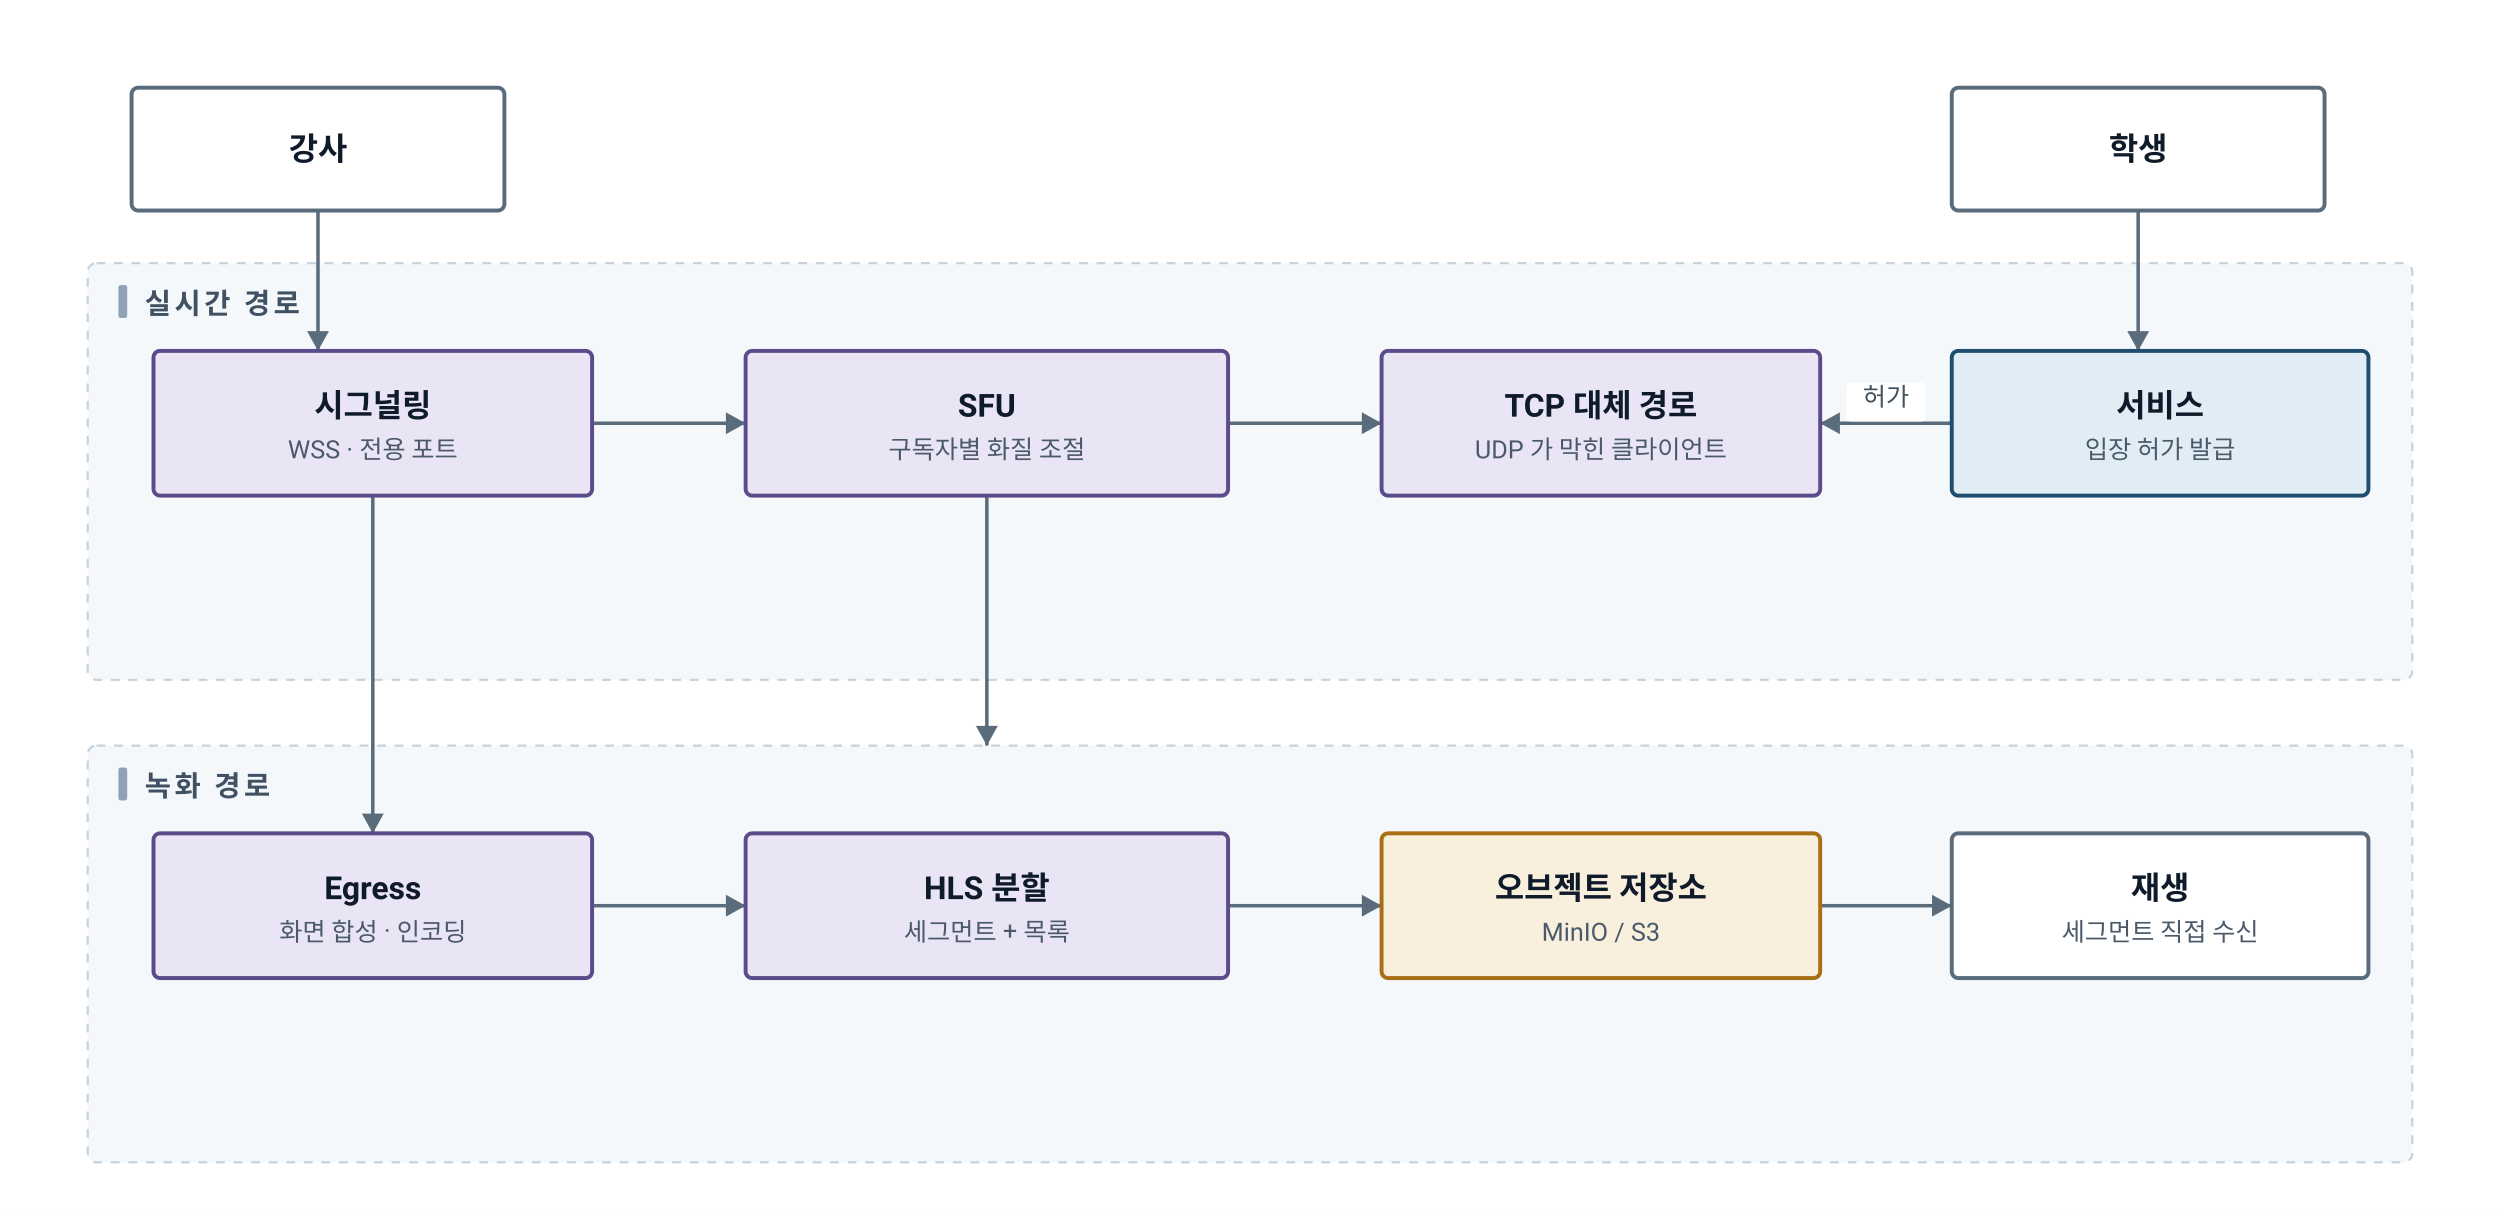
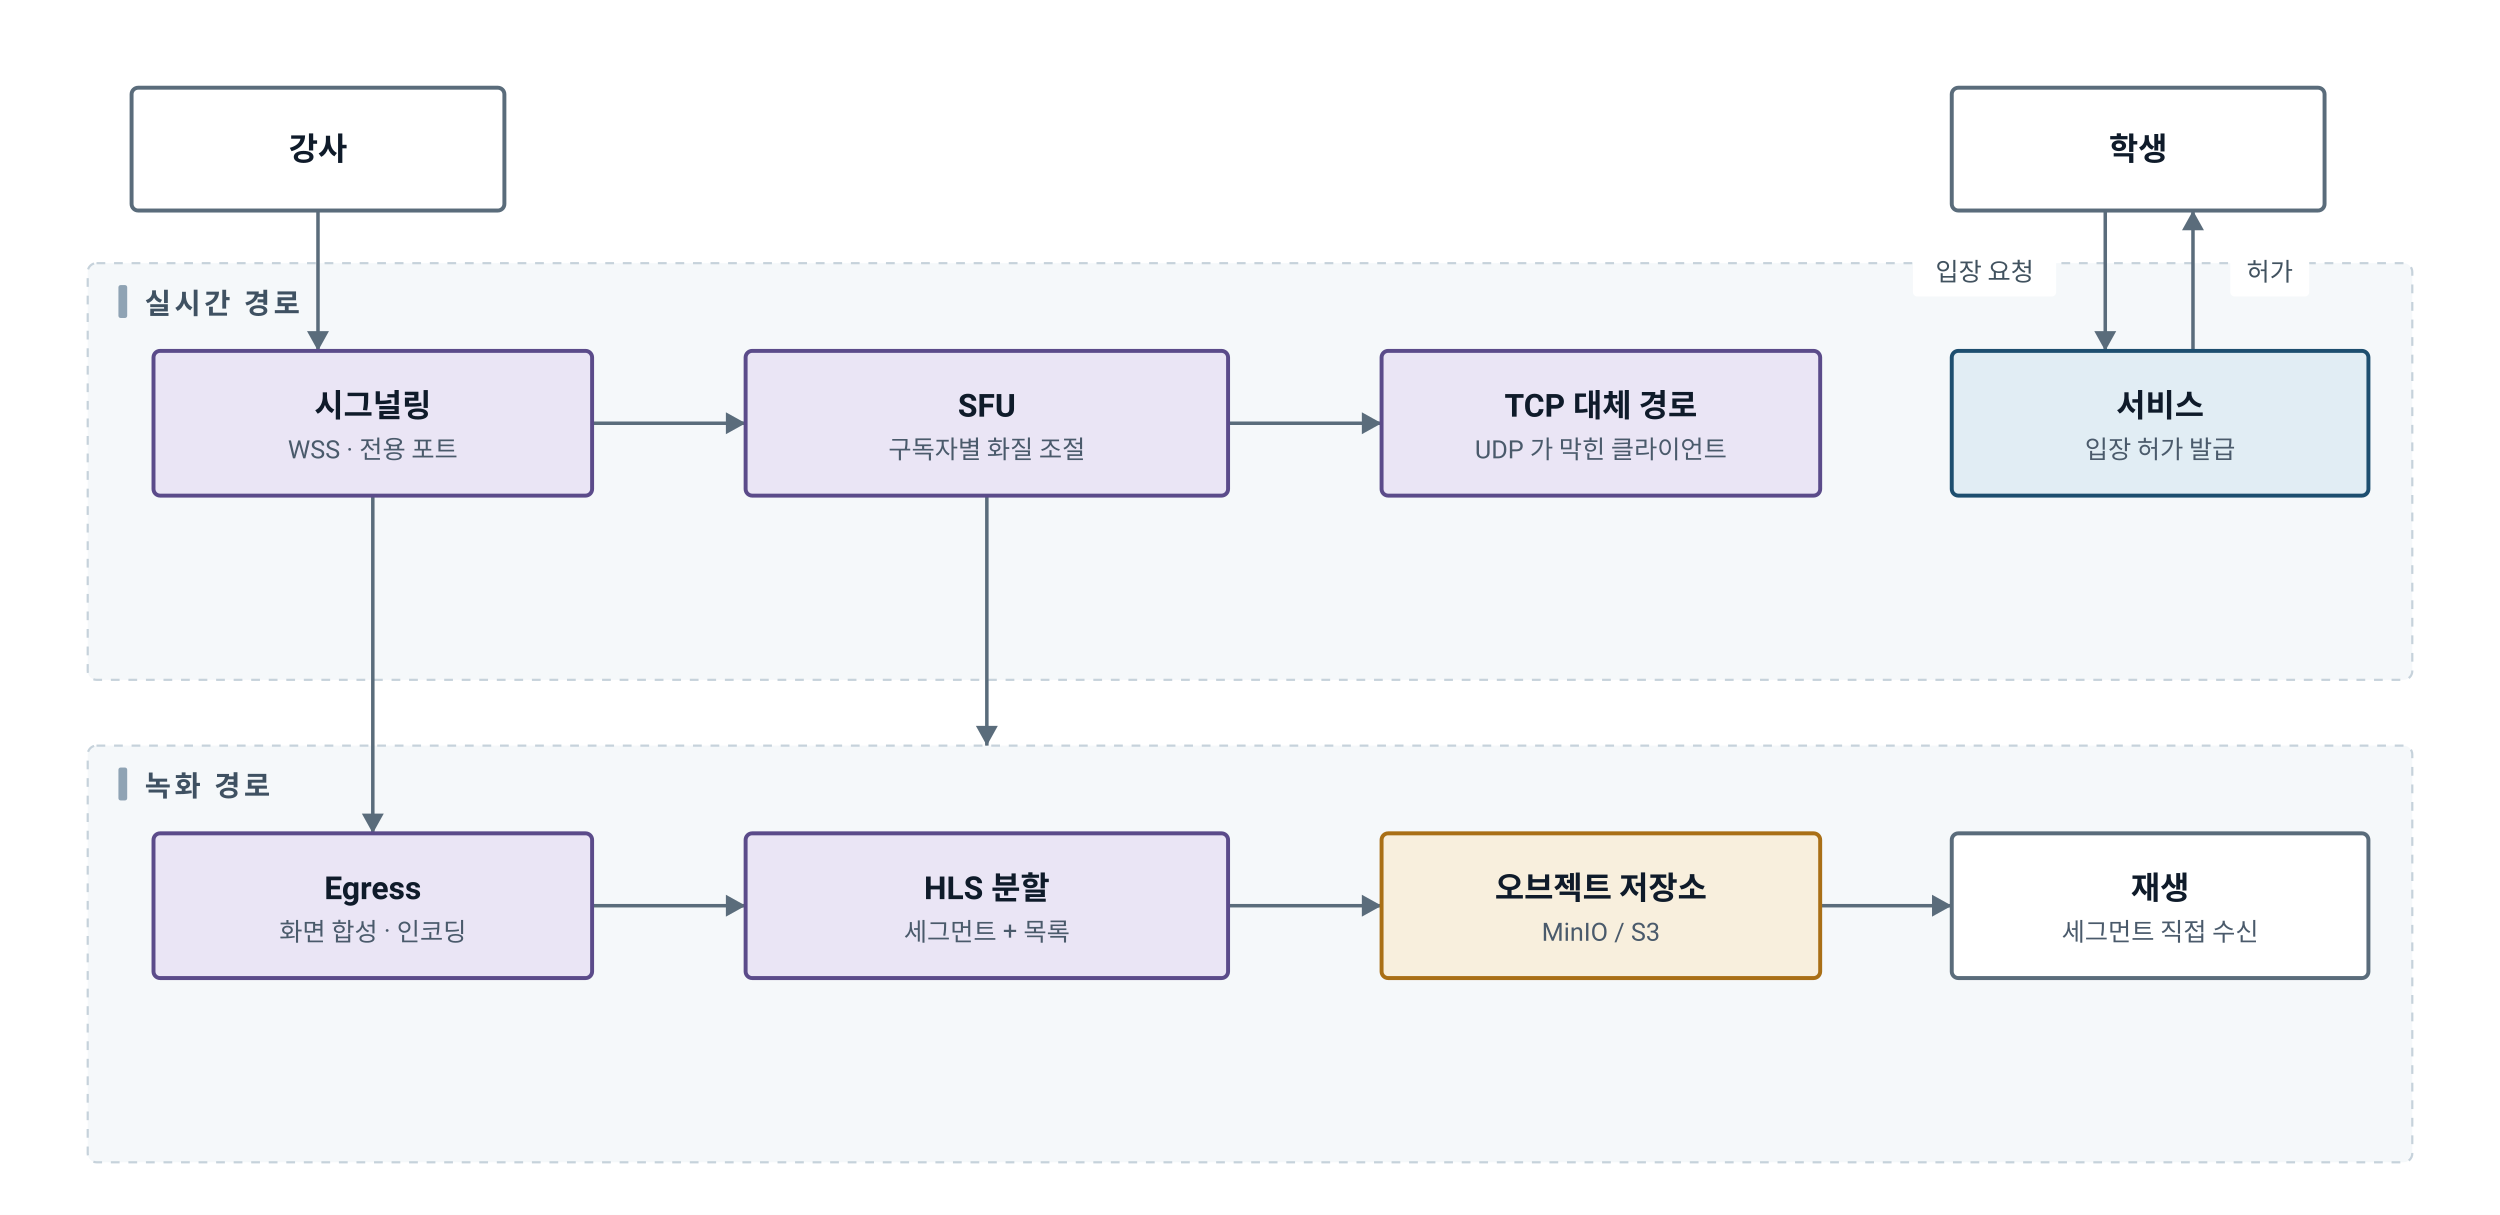
<svg xmlns="http://www.w3.org/2000/svg" viewBox="0 0 1140 554" width="1140" height="554" role="img">
  <style>text{font-family:system-ui,-apple-system,"Segoe UI",Roboto,"Malgun Gothic","Apple SD Gothic Neo","Noto Sans KR",sans-serif}</style>
  <rect width="100%" height="100%" fill="#FFFFFF" />
  <rect x="40" y="120" width="1060" height="190" rx="4" fill="#F5F8FA" stroke="#C6D2DB" stroke-width="1" stroke-dasharray="4 4" />
  <rect x="54" y="130" width="4" height="15" rx="1" fill="#8FA3B4" />
  <text x="66" y="143" font-size="13" font-weight="700" fill="#3F5162" letter-spacing="1.6">실시간 경로</text>
  <rect x="40" y="340" width="1060" height="190" rx="4" fill="#F5F8FA" stroke="#C6D2DB" stroke-width="1" stroke-dasharray="4 4" />
  <rect x="54" y="350" width="4" height="15" rx="1" fill="#8FA3B4" />
  <text x="66" y="363" font-size="13" font-weight="700" fill="#3F5162" letter-spacing="1.6">녹화 경로</text>
  <path d="M145,96 V160" fill="none" stroke="#5A6C7B" stroke-width="1.6" />
  <path d="M145,160 l-5,-9 l10,0 z" fill="#5A6C7B" />
  <path d="M270,193 H340" fill="none" stroke="#5A6C7B" stroke-width="1.6" />
  <path d="M340,193 l-9,-5 l0,10 z" fill="#5A6C7B" />
  <path d="M560,193 H630" fill="none" stroke="#5A6C7B" stroke-width="1.6" />
  <path d="M630,193 l-9,-5 l0,10 z" fill="#5A6C7B" />
-   <path d="M890,193 H830" fill="none" stroke="#5A6C7B" stroke-width="1.6" />
-   <path d="M830,193 l9,-5 l0,10 z" fill="#5A6C7B" />
-   <path d="M975,96 V160" fill="none" stroke="#5A6C7B" stroke-width="1.6" />
-   <path d="M975,160 l-5,-9 l10,0 z" fill="#5A6C7B" />
+   <path d="M1000,160 V96" fill="none" stroke="#5A6C7B" stroke-width="1.6" />
+   <path d="M1000,96 l-5,9 l10,0 z" fill="#5A6C7B" />
+   <path d="M960,96 V160" fill="none" stroke="#5A6C7B" stroke-width="1.6" />
+   <path d="M960,160 l-5,-9 l10,0 z" fill="#5A6C7B" />
  <path d="M170,226 V380" fill="none" stroke="#5A6C7B" stroke-width="1.6" />
  <path d="M170,380 l-5,-9 l10,0 z" fill="#5A6C7B" />
  <path d="M270,413 H340" fill="none" stroke="#5A6C7B" stroke-width="1.6" />
  <path d="M340,413 l-9,-5 l0,10 z" fill="#5A6C7B" />
  <path d="M560,413 H630" fill="none" stroke="#5A6C7B" stroke-width="1.6" />
  <path d="M630,413 l-9,-5 l0,10 z" fill="#5A6C7B" />
  <path d="M830,413 H890" fill="none" stroke="#5A6C7B" stroke-width="1.6" />
  <path d="M890,413 l-9,-5 l0,10 z" fill="#5A6C7B" />
  <path d="M450,226 V340" fill="none" stroke="#5A6C7B" stroke-width="1.6" />
  <path d="M450,340 l-5,-9 l10,0 z" fill="#5A6C7B" />
-   <rect x="842.0" y="174.4" width="36.0" height="17.8" fill="#FFFFFF" rx="2" />
-   <text x="860" y="185" text-anchor="middle" font-size="11.5" fill="#41525F" font-weight="500">허가</text>
+   <rect x="1017.0" y="117.4" width="36.0" height="17.8" fill="#FFFFFF" rx="2" />
+   <text x="1035" y="128" text-anchor="middle" font-size="11.5" fill="#41525F" font-weight="500">허가</text>
+   <rect x="872.3" y="117.4" width="65.3" height="17.8" fill="#FFFFFF" rx="2" />
+   <text x="905" y="128" text-anchor="middle" font-size="11.5" fill="#41525F" font-weight="500">입장 요청</text>
  <rect x="60" y="40" width="170" height="56" rx="3" fill="#FFFFFF" stroke="#5A6C7B" stroke-width="1.8" />
  <text x="145.0" y="73.0" text-anchor="middle" font-size="14.5" font-weight="650" fill="#0F1B2A">강사</text>
  <rect x="890" y="40" width="170" height="56" rx="3" fill="#FFFFFF" stroke="#5A6C7B" stroke-width="1.8" />
  <text x="975.0" y="73.0" text-anchor="middle" font-size="14.5" font-weight="650" fill="#0F1B2A">학생</text>
  <rect x="70" y="160" width="200" height="66" rx="3" fill="#EAE5F5" stroke="#5B4B8A" stroke-width="1.8" />
  <text x="170.0" y="190.0" text-anchor="middle" font-size="14.5" font-weight="650" fill="#0F1B2A">시그널링</text>
  <text x="170.0" y="209.0" text-anchor="middle" font-size="11.5" fill="#4A5A6B">WSS · 전용 포트</text>
  <rect x="340" y="160" width="220" height="66" rx="3" fill="#EAE5F5" stroke="#5B4B8A" stroke-width="1.8" />
  <text x="450.0" y="190.0" text-anchor="middle" font-size="14.5" font-weight="650" fill="#0F1B2A">SFU</text>
  <text x="450.0" y="209.0" text-anchor="middle" font-size="11.5" fill="#4A5A6B">구독자별 화질 조절</text>
  <rect x="630" y="160" width="200" height="66" rx="3" fill="#EAE5F5" stroke="#5B4B8A" stroke-width="1.8" />
  <text x="730.0" y="190.0" text-anchor="middle" font-size="14.5" font-weight="650" fill="#0F1B2A">TCP 대체 경로</text>
  <text x="730.0" y="209.0" text-anchor="middle" font-size="11.5" fill="#4A5A6B">UDP 가 막힌 클라이언트</text>
  <rect x="890" y="160" width="190" height="66" rx="3" fill="#E1EDF4" stroke="#1D4E6F" stroke-width="1.8" />
  <text x="985.0" y="190.0" text-anchor="middle" font-size="14.5" font-weight="650" fill="#0F1B2A">서비스</text>
  <text x="985.0" y="209.0" text-anchor="middle" font-size="11.5" fill="#4A5A6B">입장 허가 발급</text>
  <rect x="70" y="380" width="200" height="66" rx="3" fill="#EAE5F5" stroke="#5B4B8A" stroke-width="1.8" />
  <text x="170.0" y="410.0" text-anchor="middle" font-size="14.5" font-weight="650" fill="#0F1B2A">Egress</text>
  <text x="170.0" y="429.0" text-anchor="middle" font-size="11.5" fill="#4A5A6B">화면 합성 · 인코딩</text>
  <rect x="340" y="380" width="220" height="66" rx="3" fill="#EAE5F5" stroke="#5B4B8A" stroke-width="1.8" />
  <text x="450.0" y="410.0" text-anchor="middle" font-size="14.5" font-weight="650" fill="#0F1B2A">HLS 분할</text>
  <text x="450.0" y="429.0" text-anchor="middle" font-size="11.5" fill="#4A5A6B">세그먼트 + 목록</text>
  <rect x="630" y="380" width="200" height="66" rx="3" fill="#F8EFDD" stroke="#A96F16" stroke-width="1.8" />
  <text x="730.0" y="410.0" text-anchor="middle" font-size="14.5" font-weight="650" fill="#0F1B2A">오브젝트 저장소</text>
  <text x="730.0" y="429.0" text-anchor="middle" font-size="11.5" fill="#4A5A6B">MinIO / S3</text>
  <rect x="890" y="380" width="190" height="66" rx="3" fill="#FFFFFF" stroke="#5A6C7B" stroke-width="1.8" />
  <text x="985.0" y="410.0" text-anchor="middle" font-size="14.5" font-weight="650" fill="#0F1B2A">재생</text>
  <text x="985.0" y="429.0" text-anchor="middle" font-size="11.5" fill="#4A5A6B">세그먼트 직접 수신</text>
</svg>
